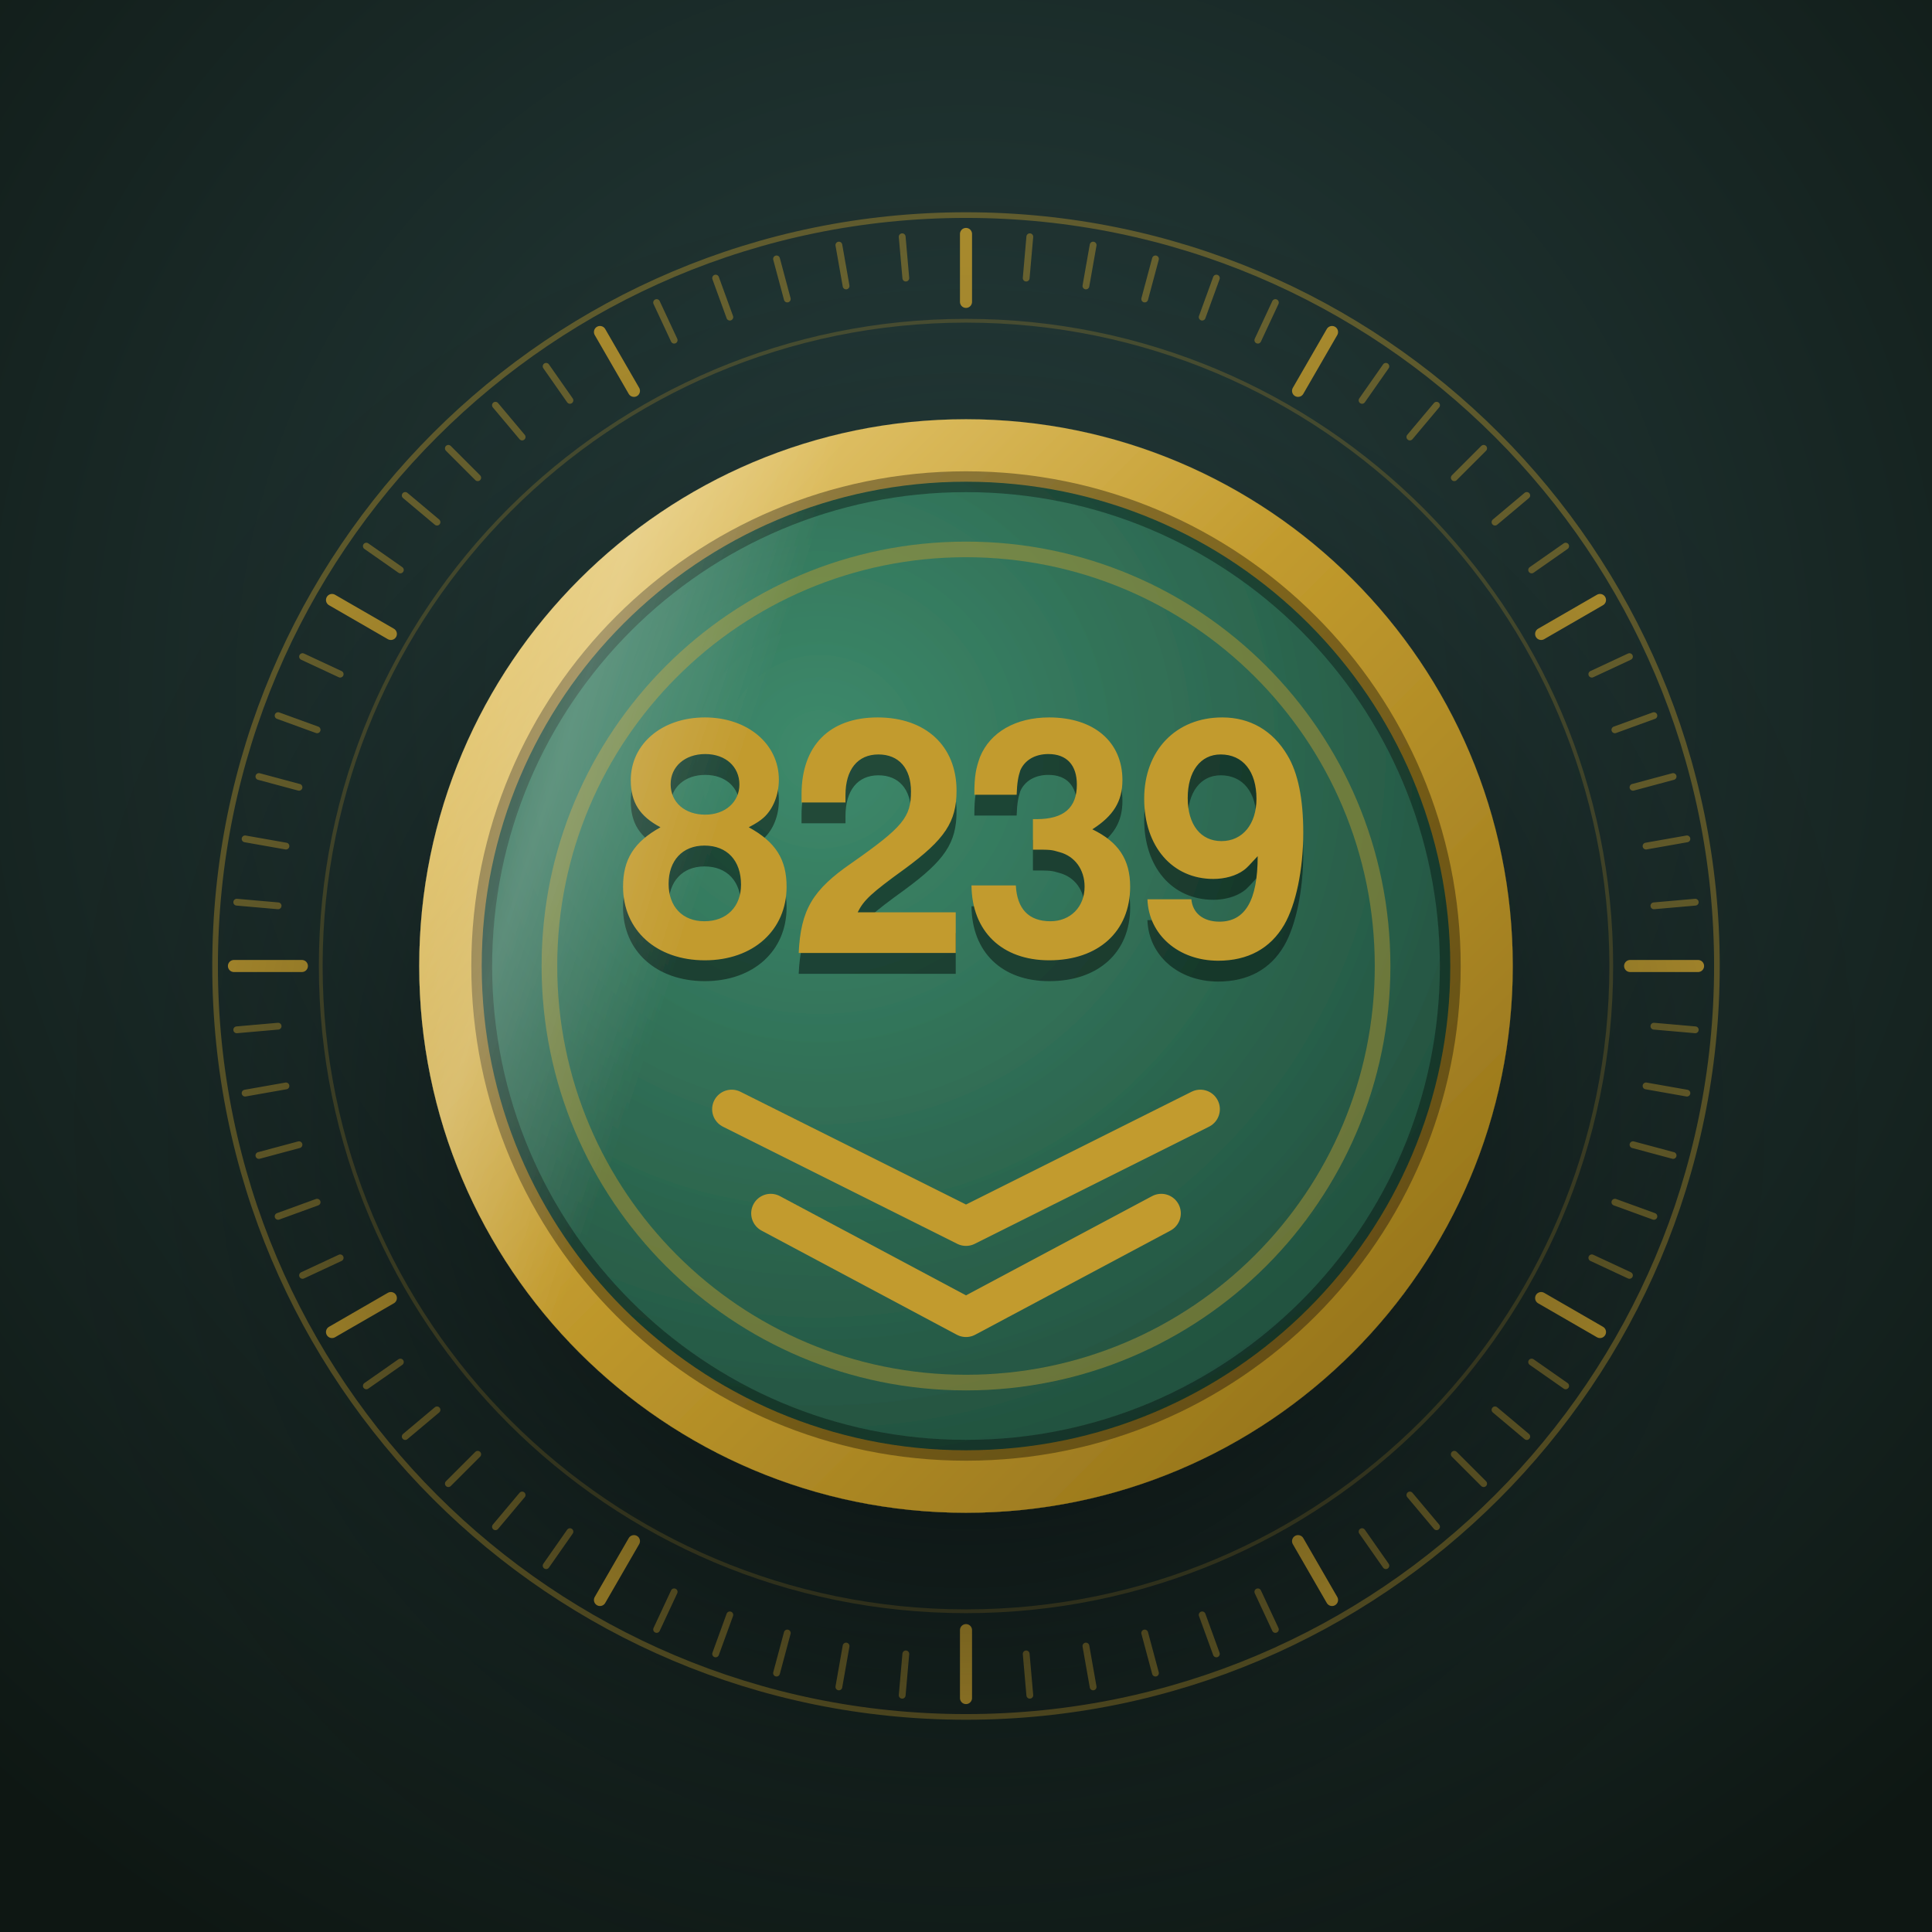
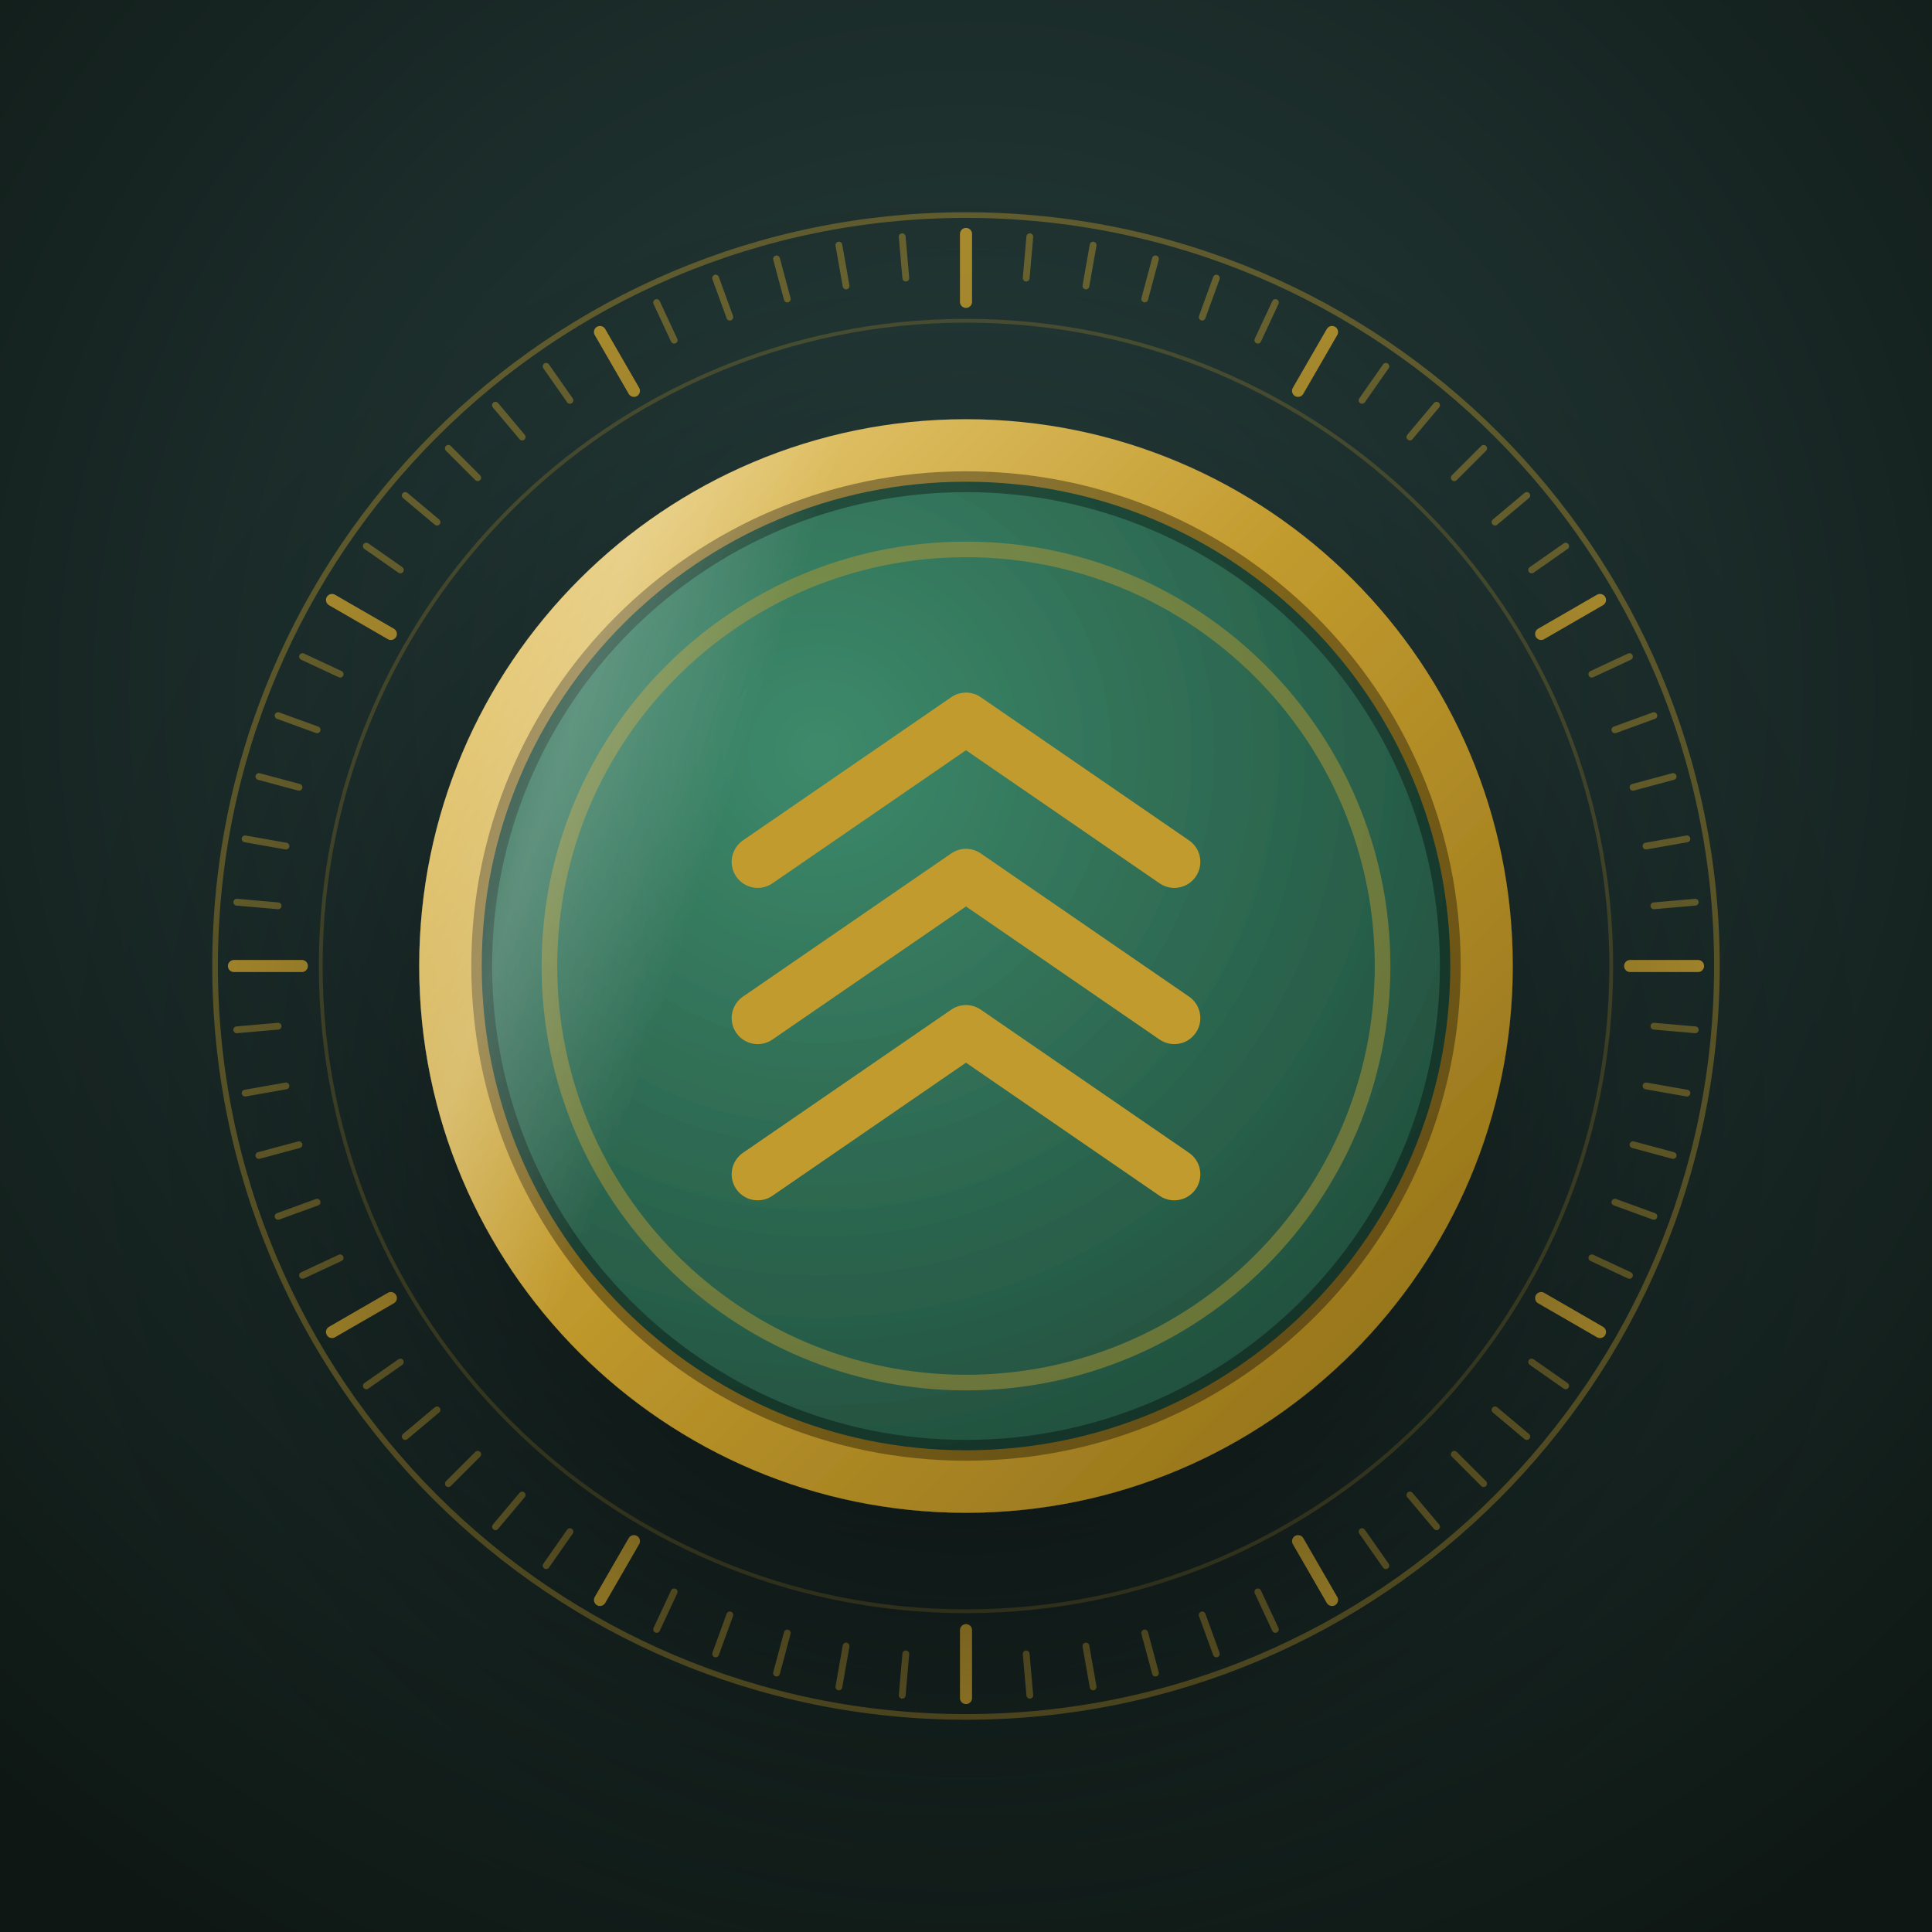
<svg xmlns="http://www.w3.org/2000/svg" width="512" height="512" viewBox="0 0 512 512">
  <defs>
    <radialGradient id="bg" cx="50%" cy="36%" r="75%">
      <stop offset="0%" stop-color="#27403f" />
      <stop offset="100%" stop-color="#0e1713" />
    </radialGradient>
    <radialGradient id="disc" cx="35%" cy="28%" r="85%">
      <stop offset="0%" stop-color="#3d8a6b" />
      <stop offset="100%" stop-color="#1f4a39" />
    </radialGradient>
    <linearGradient id="ring" x1="0" y1="0" x2="1" y2="1">
      <stop offset="0%" stop-color="#f3d98a" />
      <stop offset="45%" stop-color="#c29b2e" />
      <stop offset="100%" stop-color="#8a6a16" />
    </linearGradient>
    <linearGradient id="gloss" x1="0" y1="0" x2="1" y2="0">
      <stop offset="0%" stop-color="#fff" stop-opacity="0" />
      <stop offset="50%" stop-color="#fff" stop-opacity="0.22" />
      <stop offset="100%" stop-color="#fff" stop-opacity="0" />
    </linearGradient>
    <clipPath id="medal">
      <circle cx="22" cy="22" r="21" />
    </clipPath>
    <filter id="drop" x="-20%" y="-20%" width="140%" height="150%">
      <feDropShadow dx="0" dy="6" stdDeviation="9" flood-color="#000" flood-opacity="0.55" />
    </filter>
  </defs>
  <rect width="512" height="512" fill="url(#bg)" />
  <circle cx="256" cy="256" r="199" fill="none" stroke="#c29b2e" stroke-width="1.5" opacity="0.4" />
  <circle cx="256" cy="256" r="171" fill="none" stroke="#c29b2e" stroke-width="1" opacity="0.25" />
  <line x1="256.00" y1="80.00" x2="256.00" y2="62.00" stroke="#c29b2e" stroke-width="3.2" stroke-linecap="round" opacity="0.85" />
  <line x1="271.95" y1="73.70" x2="272.91" y2="62.74" stroke="#c29b2e" stroke-width="1.8" stroke-linecap="round" opacity="0.45" />
  <line x1="287.78" y1="75.78" x2="289.69" y2="64.95" stroke="#c29b2e" stroke-width="1.8" stroke-linecap="round" opacity="0.45" />
  <line x1="303.36" y1="79.24" x2="306.21" y2="68.61" stroke="#c29b2e" stroke-width="1.8" stroke-linecap="round" opacity="0.45" />
  <line x1="318.59" y1="84.04" x2="322.35" y2="73.70" stroke="#c29b2e" stroke-width="1.8" stroke-linecap="round" opacity="0.45" />
  <line x1="333.34" y1="90.15" x2="337.99" y2="80.18" stroke="#c29b2e" stroke-width="1.8" stroke-linecap="round" opacity="0.45" />
  <line x1="344.00" y1="103.58" x2="353.00" y2="87.99" stroke="#c29b2e" stroke-width="3.2" stroke-linecap="round" opacity="0.85" />
  <line x1="360.96" y1="106.10" x2="367.27" y2="97.08" stroke="#c29b2e" stroke-width="1.8" stroke-linecap="round" opacity="0.45" />
  <line x1="373.63" y1="115.81" x2="380.70" y2="107.39" stroke="#c29b2e" stroke-width="1.8" stroke-linecap="round" opacity="0.45" />
  <line x1="385.40" y1="126.60" x2="393.18" y2="118.82" stroke="#c29b2e" stroke-width="1.8" stroke-linecap="round" opacity="0.45" />
  <line x1="396.19" y1="138.37" x2="404.61" y2="131.30" stroke="#c29b2e" stroke-width="1.8" stroke-linecap="round" opacity="0.45" />
  <line x1="405.90" y1="151.04" x2="414.92" y2="144.73" stroke="#c29b2e" stroke-width="1.8" stroke-linecap="round" opacity="0.45" />
  <line x1="408.42" y1="168.00" x2="424.01" y2="159.00" stroke="#c29b2e" stroke-width="3.2" stroke-linecap="round" opacity="0.85" />
  <line x1="421.85" y1="178.66" x2="431.82" y2="174.01" stroke="#c29b2e" stroke-width="1.8" stroke-linecap="round" opacity="0.45" />
  <line x1="427.96" y1="193.41" x2="438.30" y2="189.65" stroke="#c29b2e" stroke-width="1.8" stroke-linecap="round" opacity="0.45" />
  <line x1="432.76" y1="208.64" x2="443.39" y2="205.79" stroke="#c29b2e" stroke-width="1.8" stroke-linecap="round" opacity="0.45" />
  <line x1="436.22" y1="224.22" x2="447.05" y2="222.31" stroke="#c29b2e" stroke-width="1.8" stroke-linecap="round" opacity="0.45" />
  <line x1="438.30" y1="240.05" x2="449.26" y2="239.09" stroke="#c29b2e" stroke-width="1.8" stroke-linecap="round" opacity="0.45" />
  <line x1="432.00" y1="256.00" x2="450.00" y2="256.00" stroke="#c29b2e" stroke-width="3.2" stroke-linecap="round" opacity="0.85" />
  <line x1="438.30" y1="271.95" x2="449.26" y2="272.91" stroke="#c29b2e" stroke-width="1.8" stroke-linecap="round" opacity="0.45" />
  <line x1="436.22" y1="287.78" x2="447.05" y2="289.69" stroke="#c29b2e" stroke-width="1.8" stroke-linecap="round" opacity="0.45" />
  <line x1="432.76" y1="303.36" x2="443.39" y2="306.21" stroke="#c29b2e" stroke-width="1.8" stroke-linecap="round" opacity="0.45" />
  <line x1="427.96" y1="318.59" x2="438.30" y2="322.35" stroke="#c29b2e" stroke-width="1.8" stroke-linecap="round" opacity="0.45" />
  <line x1="421.85" y1="333.34" x2="431.82" y2="337.99" stroke="#c29b2e" stroke-width="1.8" stroke-linecap="round" opacity="0.45" />
  <line x1="408.42" y1="344.00" x2="424.01" y2="353.00" stroke="#c29b2e" stroke-width="3.2" stroke-linecap="round" opacity="0.85" />
  <line x1="405.90" y1="360.96" x2="414.92" y2="367.27" stroke="#c29b2e" stroke-width="1.8" stroke-linecap="round" opacity="0.45" />
  <line x1="396.19" y1="373.63" x2="404.61" y2="380.70" stroke="#c29b2e" stroke-width="1.8" stroke-linecap="round" opacity="0.45" />
  <line x1="385.40" y1="385.40" x2="393.18" y2="393.18" stroke="#c29b2e" stroke-width="1.8" stroke-linecap="round" opacity="0.45" />
  <line x1="373.63" y1="396.19" x2="380.70" y2="404.61" stroke="#c29b2e" stroke-width="1.8" stroke-linecap="round" opacity="0.45" />
  <line x1="360.96" y1="405.90" x2="367.27" y2="414.92" stroke="#c29b2e" stroke-width="1.8" stroke-linecap="round" opacity="0.45" />
  <line x1="344.00" y1="408.42" x2="353.00" y2="424.01" stroke="#c29b2e" stroke-width="3.2" stroke-linecap="round" opacity="0.85" />
  <line x1="333.34" y1="421.85" x2="337.99" y2="431.82" stroke="#c29b2e" stroke-width="1.8" stroke-linecap="round" opacity="0.45" />
  <line x1="318.59" y1="427.96" x2="322.35" y2="438.30" stroke="#c29b2e" stroke-width="1.8" stroke-linecap="round" opacity="0.45" />
  <line x1="303.36" y1="432.76" x2="306.21" y2="443.39" stroke="#c29b2e" stroke-width="1.8" stroke-linecap="round" opacity="0.45" />
  <line x1="287.78" y1="436.22" x2="289.69" y2="447.05" stroke="#c29b2e" stroke-width="1.8" stroke-linecap="round" opacity="0.45" />
  <line x1="271.95" y1="438.30" x2="272.91" y2="449.26" stroke="#c29b2e" stroke-width="1.8" stroke-linecap="round" opacity="0.45" />
  <line x1="256.00" y1="432.00" x2="256.00" y2="450.00" stroke="#c29b2e" stroke-width="3.2" stroke-linecap="round" opacity="0.85" />
  <line x1="240.05" y1="438.30" x2="239.09" y2="449.26" stroke="#c29b2e" stroke-width="1.8" stroke-linecap="round" opacity="0.45" />
  <line x1="224.22" y1="436.22" x2="222.31" y2="447.05" stroke="#c29b2e" stroke-width="1.8" stroke-linecap="round" opacity="0.45" />
  <line x1="208.64" y1="432.76" x2="205.79" y2="443.39" stroke="#c29b2e" stroke-width="1.8" stroke-linecap="round" opacity="0.45" />
  <line x1="193.41" y1="427.96" x2="189.65" y2="438.30" stroke="#c29b2e" stroke-width="1.8" stroke-linecap="round" opacity="0.45" />
  <line x1="178.66" y1="421.85" x2="174.01" y2="431.82" stroke="#c29b2e" stroke-width="1.8" stroke-linecap="round" opacity="0.45" />
  <line x1="168.00" y1="408.42" x2="159.00" y2="424.01" stroke="#c29b2e" stroke-width="3.2" stroke-linecap="round" opacity="0.85" />
  <line x1="151.04" y1="405.90" x2="144.73" y2="414.92" stroke="#c29b2e" stroke-width="1.8" stroke-linecap="round" opacity="0.45" />
  <line x1="138.37" y1="396.19" x2="131.30" y2="404.61" stroke="#c29b2e" stroke-width="1.8" stroke-linecap="round" opacity="0.45" />
  <line x1="126.60" y1="385.40" x2="118.82" y2="393.18" stroke="#c29b2e" stroke-width="1.8" stroke-linecap="round" opacity="0.45" />
  <line x1="115.81" y1="373.63" x2="107.39" y2="380.70" stroke="#c29b2e" stroke-width="1.8" stroke-linecap="round" opacity="0.45" />
  <line x1="106.10" y1="360.96" x2="97.08" y2="367.27" stroke="#c29b2e" stroke-width="1.8" stroke-linecap="round" opacity="0.45" />
  <line x1="103.58" y1="344.00" x2="87.99" y2="353.00" stroke="#c29b2e" stroke-width="3.2" stroke-linecap="round" opacity="0.85" />
  <line x1="90.15" y1="333.34" x2="80.18" y2="337.99" stroke="#c29b2e" stroke-width="1.8" stroke-linecap="round" opacity="0.45" />
  <line x1="84.04" y1="318.59" x2="73.70" y2="322.35" stroke="#c29b2e" stroke-width="1.8" stroke-linecap="round" opacity="0.45" />
  <line x1="79.24" y1="303.36" x2="68.61" y2="306.21" stroke="#c29b2e" stroke-width="1.8" stroke-linecap="round" opacity="0.45" />
  <line x1="75.78" y1="287.78" x2="64.95" y2="289.69" stroke="#c29b2e" stroke-width="1.8" stroke-linecap="round" opacity="0.45" />
  <line x1="73.70" y1="271.95" x2="62.74" y2="272.91" stroke="#c29b2e" stroke-width="1.8" stroke-linecap="round" opacity="0.45" />
  <line x1="80.00" y1="256.00" x2="62.00" y2="256.00" stroke="#c29b2e" stroke-width="3.2" stroke-linecap="round" opacity="0.85" />
  <line x1="73.70" y1="240.05" x2="62.74" y2="239.09" stroke="#c29b2e" stroke-width="1.8" stroke-linecap="round" opacity="0.45" />
  <line x1="75.78" y1="224.22" x2="64.95" y2="222.31" stroke="#c29b2e" stroke-width="1.8" stroke-linecap="round" opacity="0.45" />
  <line x1="79.24" y1="208.64" x2="68.61" y2="205.79" stroke="#c29b2e" stroke-width="1.8" stroke-linecap="round" opacity="0.45" />
  <line x1="84.04" y1="193.41" x2="73.70" y2="189.65" stroke="#c29b2e" stroke-width="1.8" stroke-linecap="round" opacity="0.45" />
  <line x1="90.15" y1="178.66" x2="80.18" y2="174.01" stroke="#c29b2e" stroke-width="1.8" stroke-linecap="round" opacity="0.45" />
  <line x1="103.58" y1="168.00" x2="87.99" y2="159.00" stroke="#c29b2e" stroke-width="3.2" stroke-linecap="round" opacity="0.85" />
  <line x1="106.10" y1="151.04" x2="97.08" y2="144.73" stroke="#c29b2e" stroke-width="1.8" stroke-linecap="round" opacity="0.45" />
  <line x1="115.81" y1="138.37" x2="107.39" y2="131.30" stroke="#c29b2e" stroke-width="1.8" stroke-linecap="round" opacity="0.45" />
  <line x1="126.60" y1="126.60" x2="118.82" y2="118.82" stroke="#c29b2e" stroke-width="1.8" stroke-linecap="round" opacity="0.45" />
  <line x1="138.37" y1="115.81" x2="131.30" y2="107.39" stroke="#c29b2e" stroke-width="1.8" stroke-linecap="round" opacity="0.45" />
  <line x1="151.04" y1="106.10" x2="144.73" y2="97.08" stroke="#c29b2e" stroke-width="1.8" stroke-linecap="round" opacity="0.45" />
  <line x1="168.00" y1="103.58" x2="159.00" y2="87.99" stroke="#c29b2e" stroke-width="3.2" stroke-linecap="round" opacity="0.85" />
  <line x1="178.66" y1="90.15" x2="174.01" y2="80.18" stroke="#c29b2e" stroke-width="1.8" stroke-linecap="round" opacity="0.45" />
  <line x1="193.41" y1="84.04" x2="189.65" y2="73.70" stroke="#c29b2e" stroke-width="1.8" stroke-linecap="round" opacity="0.45" />
  <line x1="208.64" y1="79.24" x2="205.79" y2="68.61" stroke="#c29b2e" stroke-width="1.8" stroke-linecap="round" opacity="0.45" />
  <line x1="224.22" y1="75.78" x2="222.31" y2="64.95" stroke="#c29b2e" stroke-width="1.8" stroke-linecap="round" opacity="0.45" />
  <line x1="240.05" y1="73.70" x2="239.09" y2="62.74" stroke="#c29b2e" stroke-width="1.8" stroke-linecap="round" opacity="0.45" />
  <g transform="translate(256 256) scale(6.9) translate(-22 -22)" filter="url(#drop)">
    <circle cx="22" cy="22" r="21" fill="url(#ring)" />
    <circle cx="22" cy="22" r="18.6" fill="url(#disc)" stroke="rgba(0,0,0,0.35)" stroke-width="0.8" />
    <circle cx="22" cy="22" r="16" fill="none" stroke="#c29b2e" stroke-width="0.6" opacity="0.45" />
-     <g font-family="Assistant, 'Arial Black', Helvetica, sans-serif" font-size="12.5" font-weight="800" letter-spacing="-0.3" text-anchor="middle">
-       <text x="22" y="22.3" fill="rgba(0,0,0,0.45)">8239</text>
-       <text x="22" y="21.5" fill="#c29b2e">8239</text>
-     </g>
-     <g fill="none" stroke="#c29b2e" stroke-width="1.5" stroke-linecap="round" stroke-linejoin="round">
-       <path d="M14.5 31.5L22 35.5L29.5 31.5" />
-       <path d="M13 27.5L22 32L31 27.5" />
+     <g fill="none" stroke="#c29b2e" stroke-width="2" stroke-linecap="round" stroke-linejoin="round">
+       <path d="M14 30L22 24.5L30 30" />
+       <path d="M14 24L22 18.5L30 24" />
+       <path d="M14 18L22 12.5L30 18" />
    </g>
    <g clip-path="url(#medal)">
      <g transform="skewX(-18)">
        <rect x="4" y="-4" width="14" height="52" fill="url(#gloss)" />
      </g>
    </g>
  </g>
</svg>
